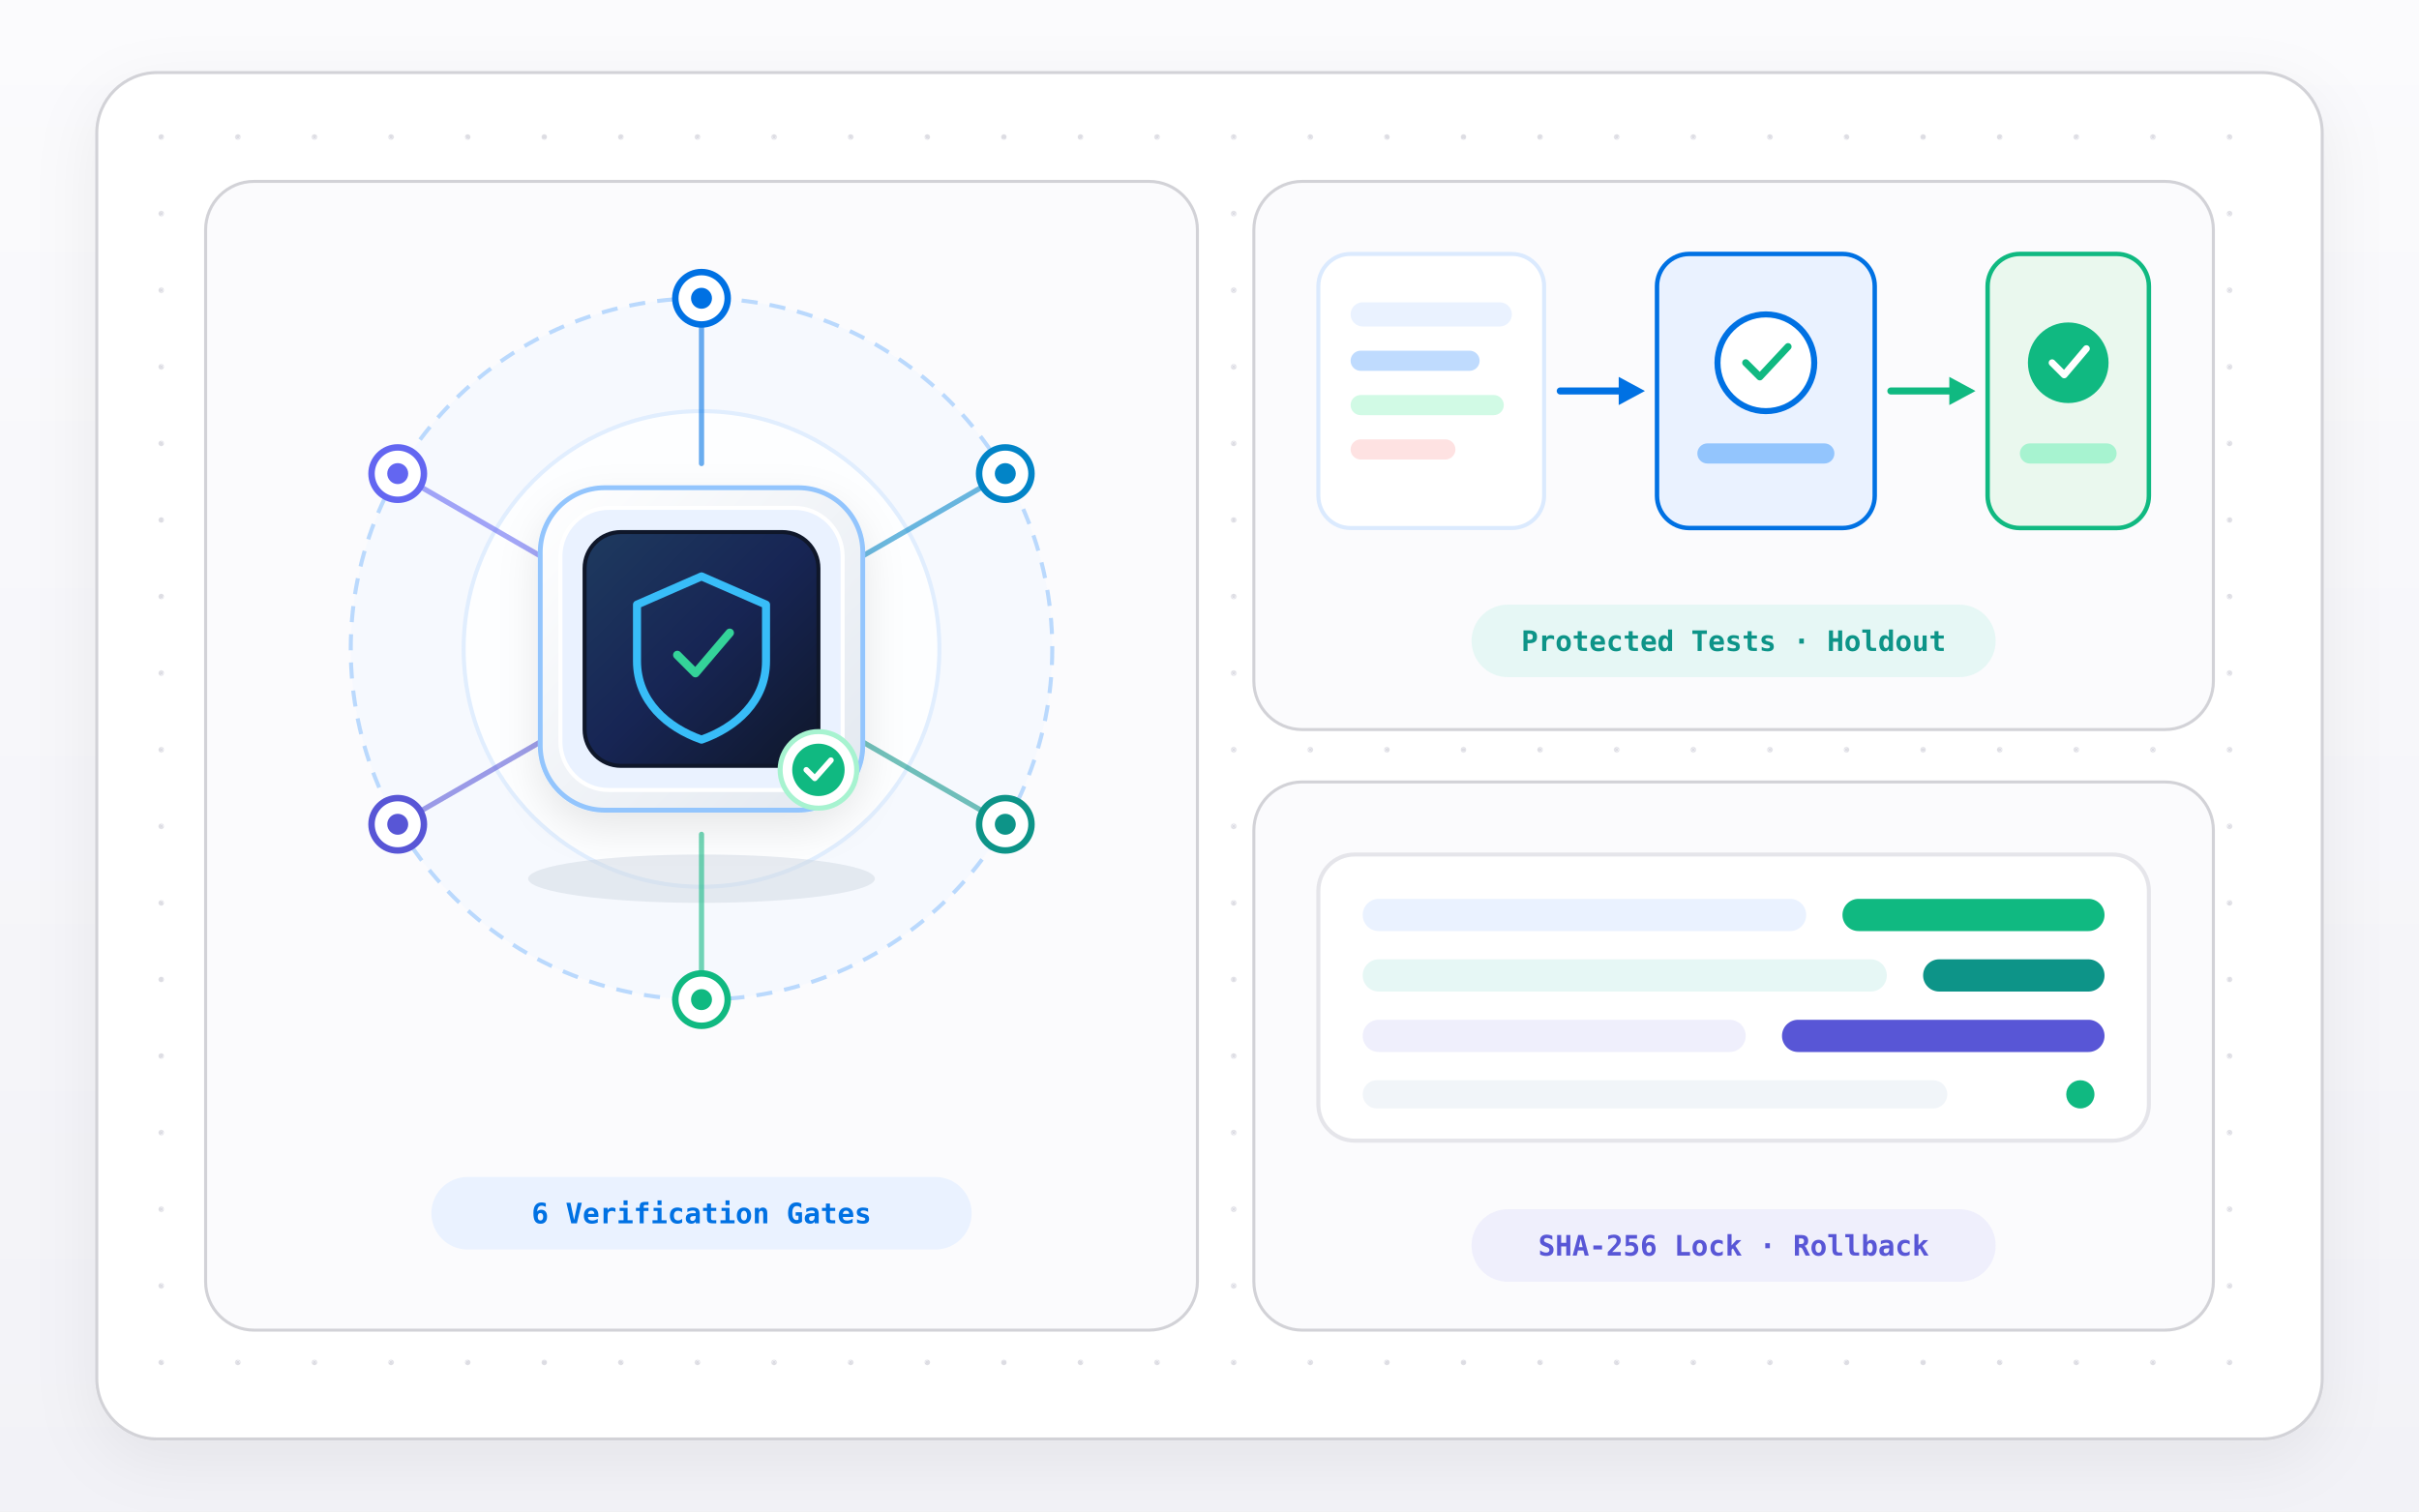
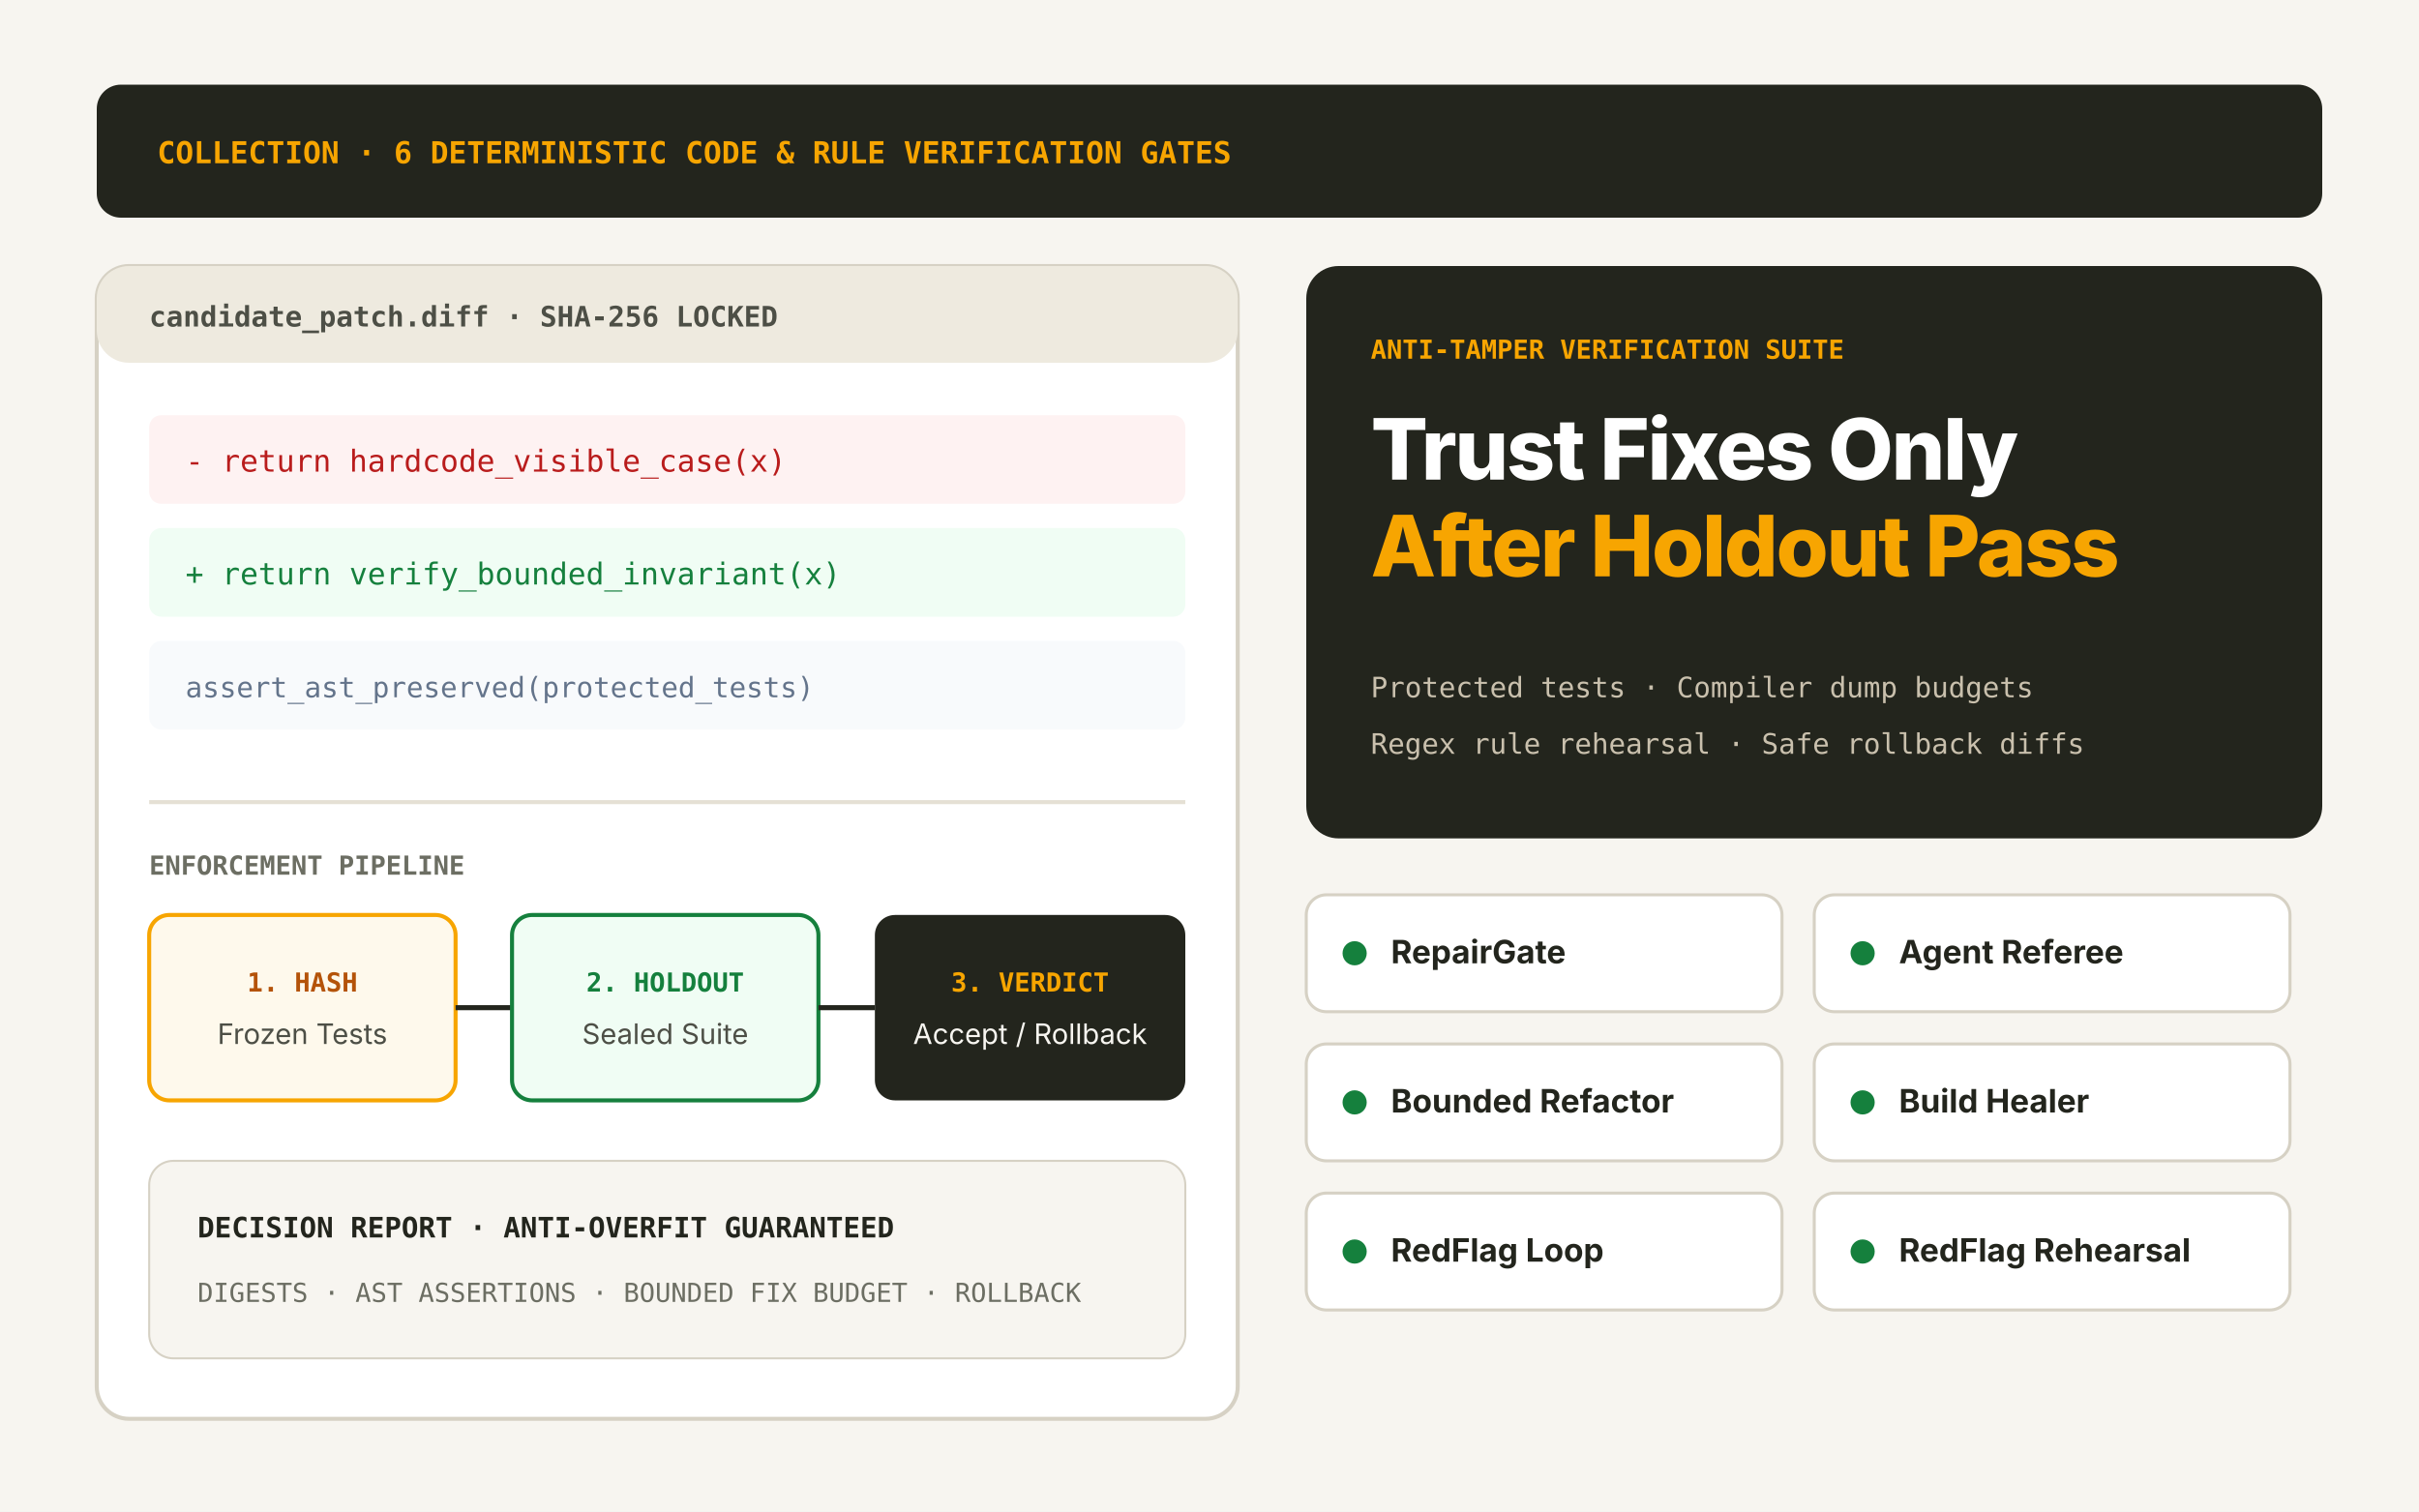
- <svg xmlns="http://www.w3.org/2000/svg" viewBox="0 0 1200 750" width="1200" height="750" role="img" aria-label="Code-Repair and Verification Gates Apple-studio 3-panel architecture">
+ <svg xmlns="http://www.w3.org/2000/svg" viewBox="0 0 1200 750" width="1200" height="750" role="img" aria-label="Code-Repair and Verification Gates unified patch diff feeding into protected SHA-256 holdout suite">
  <defs>
-     <linearGradient id="bgGradOuter" x1="0" y1="0" x2="0" y2="1">
-       <stop offset="0%" stop-color="#fbfbfd" />
-       <stop offset="100%" stop-color="#f2f2f7" />
-     </linearGradient>
-     <filter id="softShadowOuter" x="-8%" y="-8%" width="116%" height="120%">
-       <feDropShadow dx="0" dy="10" stdDeviation="16" flood-color="#000000" flood-opacity="0.06" />
-     </filter>
-     <filter id="chipShadow" x="-16%" y="-16%" width="132%" height="138%">
-       <feDropShadow dx="0" dy="8" stdDeviation="10" flood-color="#0f172a" flood-opacity="0.09" />
-     </filter>
-     <pattern id="studioDots" x="61" y="49" width="38" height="38" patternUnits="userSpaceOnUse">
-       <circle cx="19" cy="19" r="1.35" fill="#dcdce2" />
-     </pattern>
-     <clipPath id="outerCardClip">
-       <rect x="64" y="52" width="1072" height="646" rx="22" />
-     </clipPath>
-     <linearGradient id="dieDark" x1="0" y1="0" x2="1" y2="1">
-       <stop offset="0%" stop-color="#1e3a5f" />
-       <stop offset="50%" stop-color="#172554" />
-       <stop offset="100%" stop-color="#0f172a" />
-     </linearGradient>
-     <linearGradient id="subLight" x1="0" y1="0" x2="1" y2="1">
-       <stop offset="0%" stop-color="#ffffff" />
-       <stop offset="100%" stop-color="#e2e8f0" />
-     </linearGradient>
-     <linearGradient id="tealFade" x1="0" y1="0" x2="0" y2="1">
-       <stop offset="0%" stop-color="#0d9488" stop-opacity="0.26" />
-       <stop offset="100%" stop-color="#0d9488" stop-opacity="0.02" />
-     </linearGradient>
-     <linearGradient id="blueFade" x1="0" y1="0" x2="0" y2="1">
-       <stop offset="0%" stop-color="#0071e3" stop-opacity="0.24" />
-       <stop offset="100%" stop-color="#0071e3" stop-opacity="0.02" />
-     </linearGradient>
+ 
  </defs>
-   <rect width="1200" height="750" fill="url(#bgGradOuter)" />
-   <rect x="48" y="36" width="1104" height="678" rx="30" fill="#ffffff" stroke="#d2d2d7" stroke-width="1.5" filter="url(#softShadowOuter)" />
-   <rect x="64" y="52" width="1072" height="646" rx="22" fill="url(#studioDots)" clip-path="url(#outerCardClip)" />
-   <g transform="translate(48, 36)">
-     <rect x="54" y="54" width="492" height="570" rx="24" fill="#fbfbfd" stroke="#d2d2d7" stroke-width="1.5" />
-     <circle cx="300" cy="286" r="174" fill="#f4f8ff" opacity="0.62" stroke="#93c5fd" stroke-width="2" stroke-dasharray="8 6" />
-     <circle cx="300" cy="286" r="118" fill="#ffffff" opacity="0.78" stroke="#dbeafe" stroke-width="2" />
-     <ellipse cx="300" cy="400" rx="86" ry="12" fill="#cbd5e1" opacity="0.45" />
-     <line x1="300.0" y1="194.0" x2="300.0" y2="112.0" stroke="#0071e3" stroke-width="2.6" opacity="0.58" stroke-linecap="round" />
-     <line x1="379.7" y1="240.0" x2="450.7" y2="199.0" stroke="#0284c7" stroke-width="2.6" opacity="0.58" stroke-linecap="round" />
-     <line x1="379.7" y1="332.0" x2="450.7" y2="373.0" stroke="#0d9488" stroke-width="2.6" opacity="0.58" stroke-linecap="round" />
-     <line x1="300.0" y1="378.0" x2="300.0" y2="460.0" stroke="#10b981" stroke-width="2.6" opacity="0.58" stroke-linecap="round" />
-     <line x1="220.3" y1="332.0" x2="149.3" y2="373.0" stroke="#5856d6" stroke-width="2.6" opacity="0.58" stroke-linecap="round" />
-     <line x1="220.3" y1="240.0" x2="149.3" y2="199.0" stroke="#6366f1" stroke-width="2.6" opacity="0.58" stroke-linecap="round" />
-     <circle cx="300.0" cy="112.0" r="13" fill="#ffffff" stroke="#0071e3" stroke-width="3.2" />
-     <circle cx="300.0" cy="112.0" r="5.2" fill="#0071e3" />
-     <circle cx="450.7" cy="199.0" r="13" fill="#ffffff" stroke="#0284c7" stroke-width="3.2" />
-     <circle cx="450.7" cy="199.0" r="5.2" fill="#0284c7" />
-     <circle cx="450.7" cy="373.0" r="13" fill="#ffffff" stroke="#0d9488" stroke-width="3.2" />
-     <circle cx="450.7" cy="373.0" r="5.2" fill="#0d9488" />
-     <circle cx="300.0" cy="460.0" r="13" fill="#ffffff" stroke="#10b981" stroke-width="3.2" />
-     <circle cx="300.0" cy="460.0" r="5.2" fill="#10b981" />
-     <circle cx="149.3" cy="373.0" r="13" fill="#ffffff" stroke="#5856d6" stroke-width="3.2" />
-     <circle cx="149.3" cy="373.0" r="5.2" fill="#5856d6" />
-     <circle cx="149.3" cy="199.0" r="13" fill="#ffffff" stroke="#6366f1" stroke-width="3.2" />
-     <circle cx="149.3" cy="199.0" r="5.2" fill="#6366f1" />
-     <rect x="220" y="206" width="160" height="160" rx="32" fill="url(#subLight)" stroke="#93c5fd" stroke-width="2.4" filter="url(#chipShadow)" />
-     <rect x="230" y="216" width="140" height="140" rx="24" fill="#eaf2ff" stroke="#ffffff" stroke-width="2" />
-     <rect x="242" y="228" width="116" height="116" rx="18" fill="url(#dieDark)" stroke="#0f172a" stroke-width="2" />
-     <path d="M 300 250 L 332 264 V 292 C 332 312 317 325 300 331 C 283 325 268 312 268 292 V 264 Z" fill="none" stroke="#38bdf8" stroke-width="4" stroke-linejoin="round" />
-     <path d="M 288 289 L 297 298 L 314 278" fill="none" stroke="#34d399" stroke-width="4.2" stroke-linecap="round" stroke-linejoin="round" />
-     <circle cx="358" cy="346" r="19" fill="#ffffff" stroke="#a7f3d0" stroke-width="2.5" />
-     <circle cx="358" cy="346" r="13" fill="#10b981" />
-     <path d="M 352 346 L 356.2 350.2 L 364.2 341.2" fill="none" stroke="#ffffff" stroke-width="2.8" stroke-linecap="round" stroke-linejoin="round" />
-     <rect x="166" y="548" width="268" height="36" rx="18" fill="#eaf2ff" />
-     <text x="300" y="571" text-anchor="middle" font-family="SF Mono, ui-monospace, monospace" font-size="14" font-weight="700" fill="#0071e3">6 Verification Gates</text>
-     <rect x="574" y="54" width="476" height="272" rx="24" fill="#fbfbfd" stroke="#d2d2d7" stroke-width="1.5" />
-     <rect x="606" y="90" width="112" height="136" rx="16" fill="#ffffff" stroke="#dbeafe" stroke-width="2" />
-     <rect x="622" y="114" width="80" height="12" rx="6" fill="#eaf2ff" />
-     <rect x="622" y="138" width="64" height="10" rx="5" fill="#bfdbfe" />
-     <rect x="622" y="160" width="76" height="10" rx="5" fill="#d1fae5" />
-     <rect x="622" y="182" width="52" height="10" rx="5" fill="#fee2e2" />
-     <line x1="726" y1="158" x2="758" y2="158" stroke="#0071e3" stroke-width="3.5" stroke-linecap="round" />
-     <polygon points="755,151 768,158 755,165" fill="#0071e3" />
-     <rect x="774" y="90" width="108" height="136" rx="16" fill="#eaf2ff" stroke="#0071e3" stroke-width="2.2" />
-     <circle cx="828" cy="144" r="24" fill="#ffffff" stroke="#0071e3" stroke-width="3" />
-     <path d="M 818 144 L 825 151 L 839 136" fill="none" stroke="#10b981" stroke-width="3.5" stroke-linecap="round" stroke-linejoin="round" />
-     <rect x="794" y="184" width="68" height="10" rx="5" fill="#93c5fd" />
-     <line x1="890" y1="158" x2="922" y2="158" stroke="#10b981" stroke-width="3.5" stroke-linecap="round" />
-     <polygon points="919,151 932,158 919,165" fill="#10b981" />
-     <rect x="938" y="90" width="80" height="136" rx="16" fill="#eaf8ee" stroke="#10b981" stroke-width="2.2" />
-     <circle cx="978" cy="144" r="20" fill="#10b981" />
-     <path d="M 970 144 L 976 150 L 987 137" fill="none" stroke="#ffffff" stroke-width="3.4" stroke-linecap="round" stroke-linejoin="round" />
-     <rect x="954" y="184" width="48" height="10" rx="5" fill="#a7f3d0" />
-     <rect x="682" y="264" width="260" height="36" rx="18" fill="#e6f7f5" />
-     <text x="812" y="287" text-anchor="middle" font-family="SF Mono, ui-monospace, monospace" font-size="14" font-weight="700" fill="#0d9488">Protected Tests · Holdout</text>
-     <rect x="574" y="352" width="476" height="272" rx="24" fill="#fbfbfd" stroke="#d2d2d7" stroke-width="1.5" />
-     <rect x="606" y="388" width="412" height="142" rx="18" fill="#ffffff" stroke="#e5e5ea" stroke-width="2" />
-     <rect x="628" y="410" width="220" height="16" rx="8" fill="#eaf2ff" />
-     <rect x="866" y="410" width="130" height="16" rx="8" fill="#10b981" />
-     <rect x="628" y="440" width="260" height="16" rx="8" fill="#e6f7f5" />
-     <rect x="906" y="440" width="90" height="16" rx="8" fill="#0d9488" />
-     <rect x="628" y="470" width="190" height="16" rx="8" fill="#efeffc" />
-     <rect x="836" y="470" width="160" height="16" rx="8" fill="#5856d6" />
-     <rect x="628" y="500" width="290" height="14" rx="7" fill="#f1f5f9" />
-     <circle cx="984" cy="507" r="7" fill="#10b981" />
-     <rect x="682" y="564" width="260" height="36" rx="18" fill="#efeffc" />
-     <text x="812" y="587" text-anchor="middle" font-family="SF Mono, ui-monospace, monospace" font-size="14" font-weight="700" fill="#5856d6">SHA-256 Lock · Rollback</text>
-   </g>
+   <rect width="1200" height="750" fill="#f7f5f0" />
+   <rect x="48" y="42" width="1104" height="66" rx="12" fill="#23251d" />
+   <text x="78" y="81" font-family="'SF Mono', 'JetBrains Mono', ui-monospace, Menlo, monospace" font-size="15" font-weight="700" fill="#f7a501">COLLECTION · 6 DETERMINISTIC CODE &amp; RULE VERIFICATION GATES</text>
+   <rect x="48" y="132" width="566" height="572" rx="16" fill="#ffffff" stroke="#d6d1c4" stroke-width="2" />
+   <rect x="48" y="132" width="566" height="48" rx="16" fill="#eeeadf" />
+   <text x="74" y="162" font-family="'SF Mono', 'JetBrains Mono', ui-monospace, Menlo, monospace" font-size="14" font-weight="700" fill="#4d4f46">candidate_patch.diff  ·  SHA-256 LOCKED</text>
+   <rect x="74" y="206" width="514" height="44" rx="6" fill="#fef2f2" />
+   <text x="92" y="234" font-family="'SF Mono', 'JetBrains Mono', ui-monospace, Menlo, monospace" font-size="15" fill="#b91c1c">- return hardcode_visible_case(x)</text>
+   <rect x="74" y="262" width="514" height="44" rx="6" fill="#f0fdf4" />
+   <text x="92" y="290" font-family="'SF Mono', 'JetBrains Mono', ui-monospace, Menlo, monospace" font-size="15" fill="#15803d">+ return verify_bounded_invariant(x)</text>
+   <rect x="74" y="318" width="514" height="44" rx="6" fill="#f8fafc" />
+   <text x="92" y="346" font-family="'SF Mono', 'JetBrains Mono', ui-monospace, Menlo, monospace" font-size="14" fill="#64748b">  assert_ast_preserved(protected_tests)</text>
+   <line x1="74" y1="398" x2="588" y2="398" stroke="#e5e0d4" stroke-width="2" />
+   <text x="74" y="434" font-family="'SF Mono', 'JetBrains Mono', ui-monospace, Menlo, monospace" font-size="13" font-weight="700" fill="#6c6e63">ENFORCEMENT PIPELINE</text>
+   <rect x="74" y="454" width="152" height="92" rx="10" fill="#fef9ec" stroke="#f7a501" stroke-width="2" />
+   <text x="150" y="492" text-anchor="middle" font-family="'SF Mono', 'JetBrains Mono', ui-monospace, Menlo, monospace" font-size="13" font-weight="700" fill="#b45309">1. HASH</text>
+   <text x="150" y="518" text-anchor="middle" font-family="-apple-system, BlinkMacSystemFont, 'SF Pro Display', 'Segoe UI', system-ui, sans-serif" font-size="14" fill="#4d4f46">Frozen Tests</text>
+   <line x1="226" y1="500" x2="254" y2="500" stroke="#23251d" stroke-width="2.5" />
+   <rect x="254" y="454" width="152" height="92" rx="10" fill="#f0fdf4" stroke="#15803d" stroke-width="2" />
+   <text x="330" y="492" text-anchor="middle" font-family="'SF Mono', 'JetBrains Mono', ui-monospace, Menlo, monospace" font-size="13" font-weight="700" fill="#15803d">2. HOLDOUT</text>
+   <text x="330" y="518" text-anchor="middle" font-family="-apple-system, BlinkMacSystemFont, 'SF Pro Display', 'Segoe UI', system-ui, sans-serif" font-size="14" fill="#4d4f46">Sealed Suite</text>
+   <line x1="406" y1="500" x2="434" y2="500" stroke="#23251d" stroke-width="2.5" />
+   <rect x="434" y="454" width="154" height="92" rx="10" fill="#23251d" />
+   <text x="511" y="492" text-anchor="middle" font-family="'SF Mono', 'JetBrains Mono', ui-monospace, Menlo, monospace" font-size="13" font-weight="700" fill="#f7a501">3. VERDICT</text>
+   <text x="511" y="518" text-anchor="middle" font-family="-apple-system, BlinkMacSystemFont, 'SF Pro Display', 'Segoe UI', system-ui, sans-serif" font-size="14" fill="#f7f5f0">Accept / Rollback</text>
+   <rect x="74" y="576" width="514" height="98" rx="12" fill="#f7f5f0" stroke="#d6d1c4" />
+   <text x="98" y="614" font-family="'SF Mono', 'JetBrains Mono', ui-monospace, Menlo, monospace" font-size="14" font-weight="700" fill="#23251d">DECISION REPORT · ANTI-OVERFIT GUARANTEED</text>
+   <text x="98" y="646" font-family="'SF Mono', 'JetBrains Mono', ui-monospace, Menlo, monospace" font-size="13" fill="#6c6e63">DIGESTS · AST ASSERTIONS · BOUNDED FIX BUDGET · ROLLBACK</text>
+   <rect x="648" y="132" width="504" height="284" rx="16" fill="#23251d" />
+   <text x="680" y="178" font-family="'SF Mono', 'JetBrains Mono', ui-monospace, Menlo, monospace" font-size="13" font-weight="700" fill="#f7a501">ANTI-TAMPER VERIFICATION SUITE</text>
+   <text x="680" y="238" font-family="-apple-system, BlinkMacSystemFont, 'SF Pro Display', 'Segoe UI', system-ui, sans-serif" font-size="42" font-weight="800" fill="#ffffff" letter-spacing="-1">Trust Fixes Only</text>
+   <text x="680" y="286" font-family="-apple-system, BlinkMacSystemFont, 'SF Pro Display', 'Segoe UI', system-ui, sans-serif" font-size="42" font-weight="800" fill="#f7a501" letter-spacing="-1">After Holdout Pass</text>
+   <text x="680" y="346" font-family="'SF Mono', 'JetBrains Mono', ui-monospace, Menlo, monospace" font-size="14" fill="#c9c0ad">Protected tests · Compiler dump budgets</text>
+   <text x="680" y="374" font-family="'SF Mono', 'JetBrains Mono', ui-monospace, Menlo, monospace" font-size="14" fill="#c9c0ad">Regex rule rehearsal · Safe rollback diffs</text>
+   <rect x="648" y="444" width="236" height="58" rx="10" fill="#ffffff" stroke="#d6d1c4" stroke-width="1.5" />
+   <circle cx="672" cy="473" r="6" fill="#15803d" />
+   <text x="690" y="478" font-family="-apple-system, BlinkMacSystemFont, 'SF Pro Display', 'Segoe UI', system-ui, sans-serif" font-size="16" font-weight="700" fill="#23251d">RepairGate</text>
+   <rect x="900" y="444" width="236" height="58" rx="10" fill="#ffffff" stroke="#d6d1c4" stroke-width="1.5" />
+   <circle cx="924" cy="473" r="6" fill="#15803d" />
+   <text x="942" y="478" font-family="-apple-system, BlinkMacSystemFont, 'SF Pro Display', 'Segoe UI', system-ui, sans-serif" font-size="16" font-weight="700" fill="#23251d">Agent Referee</text>
+   <rect x="648" y="518" width="236" height="58" rx="10" fill="#ffffff" stroke="#d6d1c4" stroke-width="1.5" />
+   <circle cx="672" cy="547" r="6" fill="#15803d" />
+   <text x="690" y="552" font-family="-apple-system, BlinkMacSystemFont, 'SF Pro Display', 'Segoe UI', system-ui, sans-serif" font-size="16" font-weight="700" fill="#23251d">Bounded Refactor</text>
+   <rect x="900" y="518" width="236" height="58" rx="10" fill="#ffffff" stroke="#d6d1c4" stroke-width="1.5" />
+   <circle cx="924" cy="547" r="6" fill="#15803d" />
+   <text x="942" y="552" font-family="-apple-system, BlinkMacSystemFont, 'SF Pro Display', 'Segoe UI', system-ui, sans-serif" font-size="16" font-weight="700" fill="#23251d">Build Healer</text>
+   <rect x="648" y="592" width="236" height="58" rx="10" fill="#ffffff" stroke="#d6d1c4" stroke-width="1.5" />
+   <circle cx="672" cy="621" r="6" fill="#15803d" />
+   <text x="690" y="626" font-family="-apple-system, BlinkMacSystemFont, 'SF Pro Display', 'Segoe UI', system-ui, sans-serif" font-size="16" font-weight="700" fill="#23251d">RedFlag Loop</text>
+   <rect x="900" y="592" width="236" height="58" rx="10" fill="#ffffff" stroke="#d6d1c4" stroke-width="1.5" />
+   <circle cx="924" cy="621" r="6" fill="#15803d" />
+   <text x="942" y="626" font-family="-apple-system, BlinkMacSystemFont, 'SF Pro Display', 'Segoe UI', system-ui, sans-serif" font-size="16" font-weight="700" fill="#23251d">RedFlag Rehearsal</text>
</svg>
